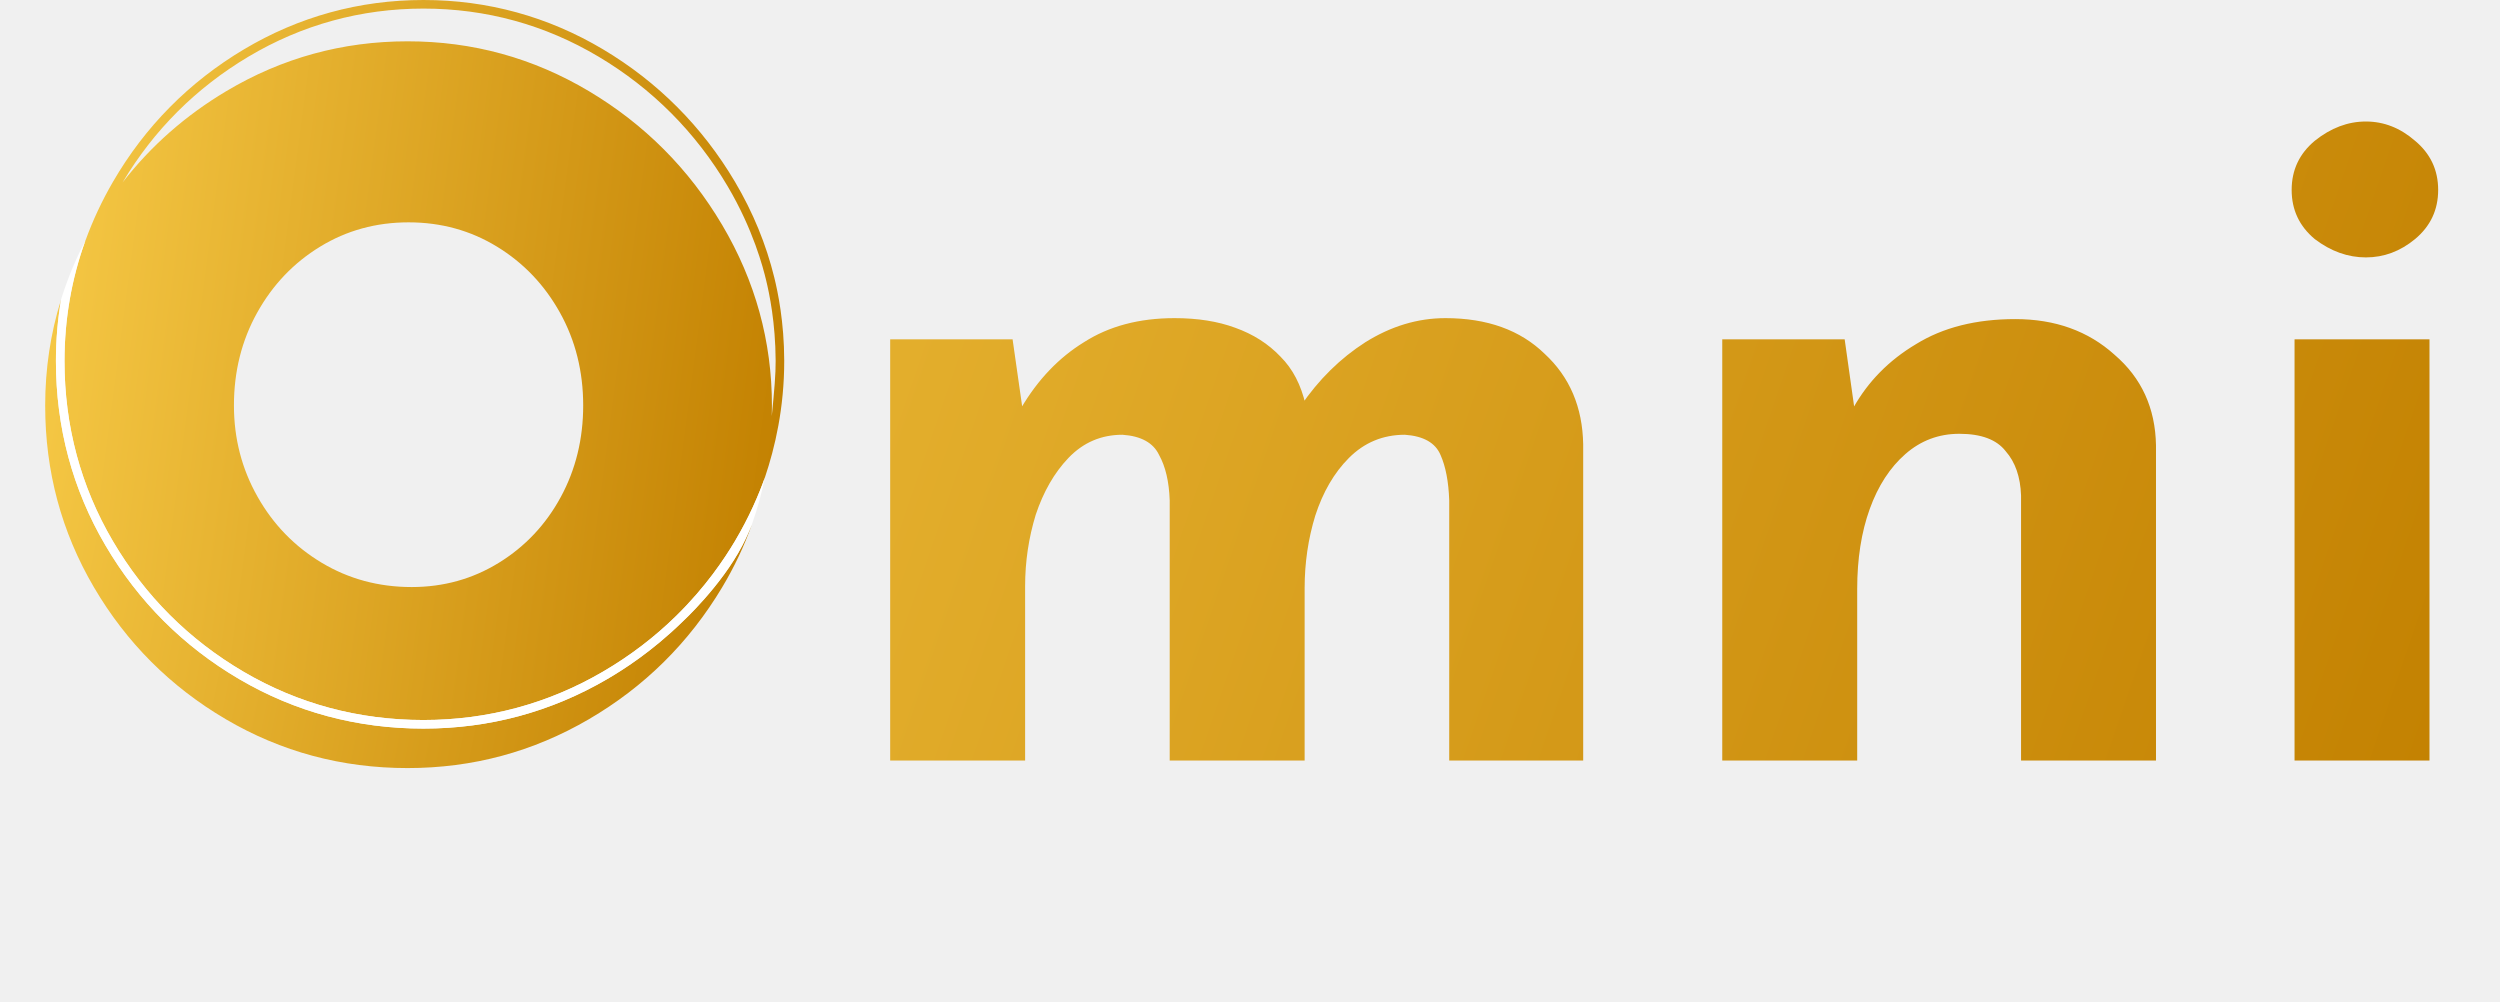
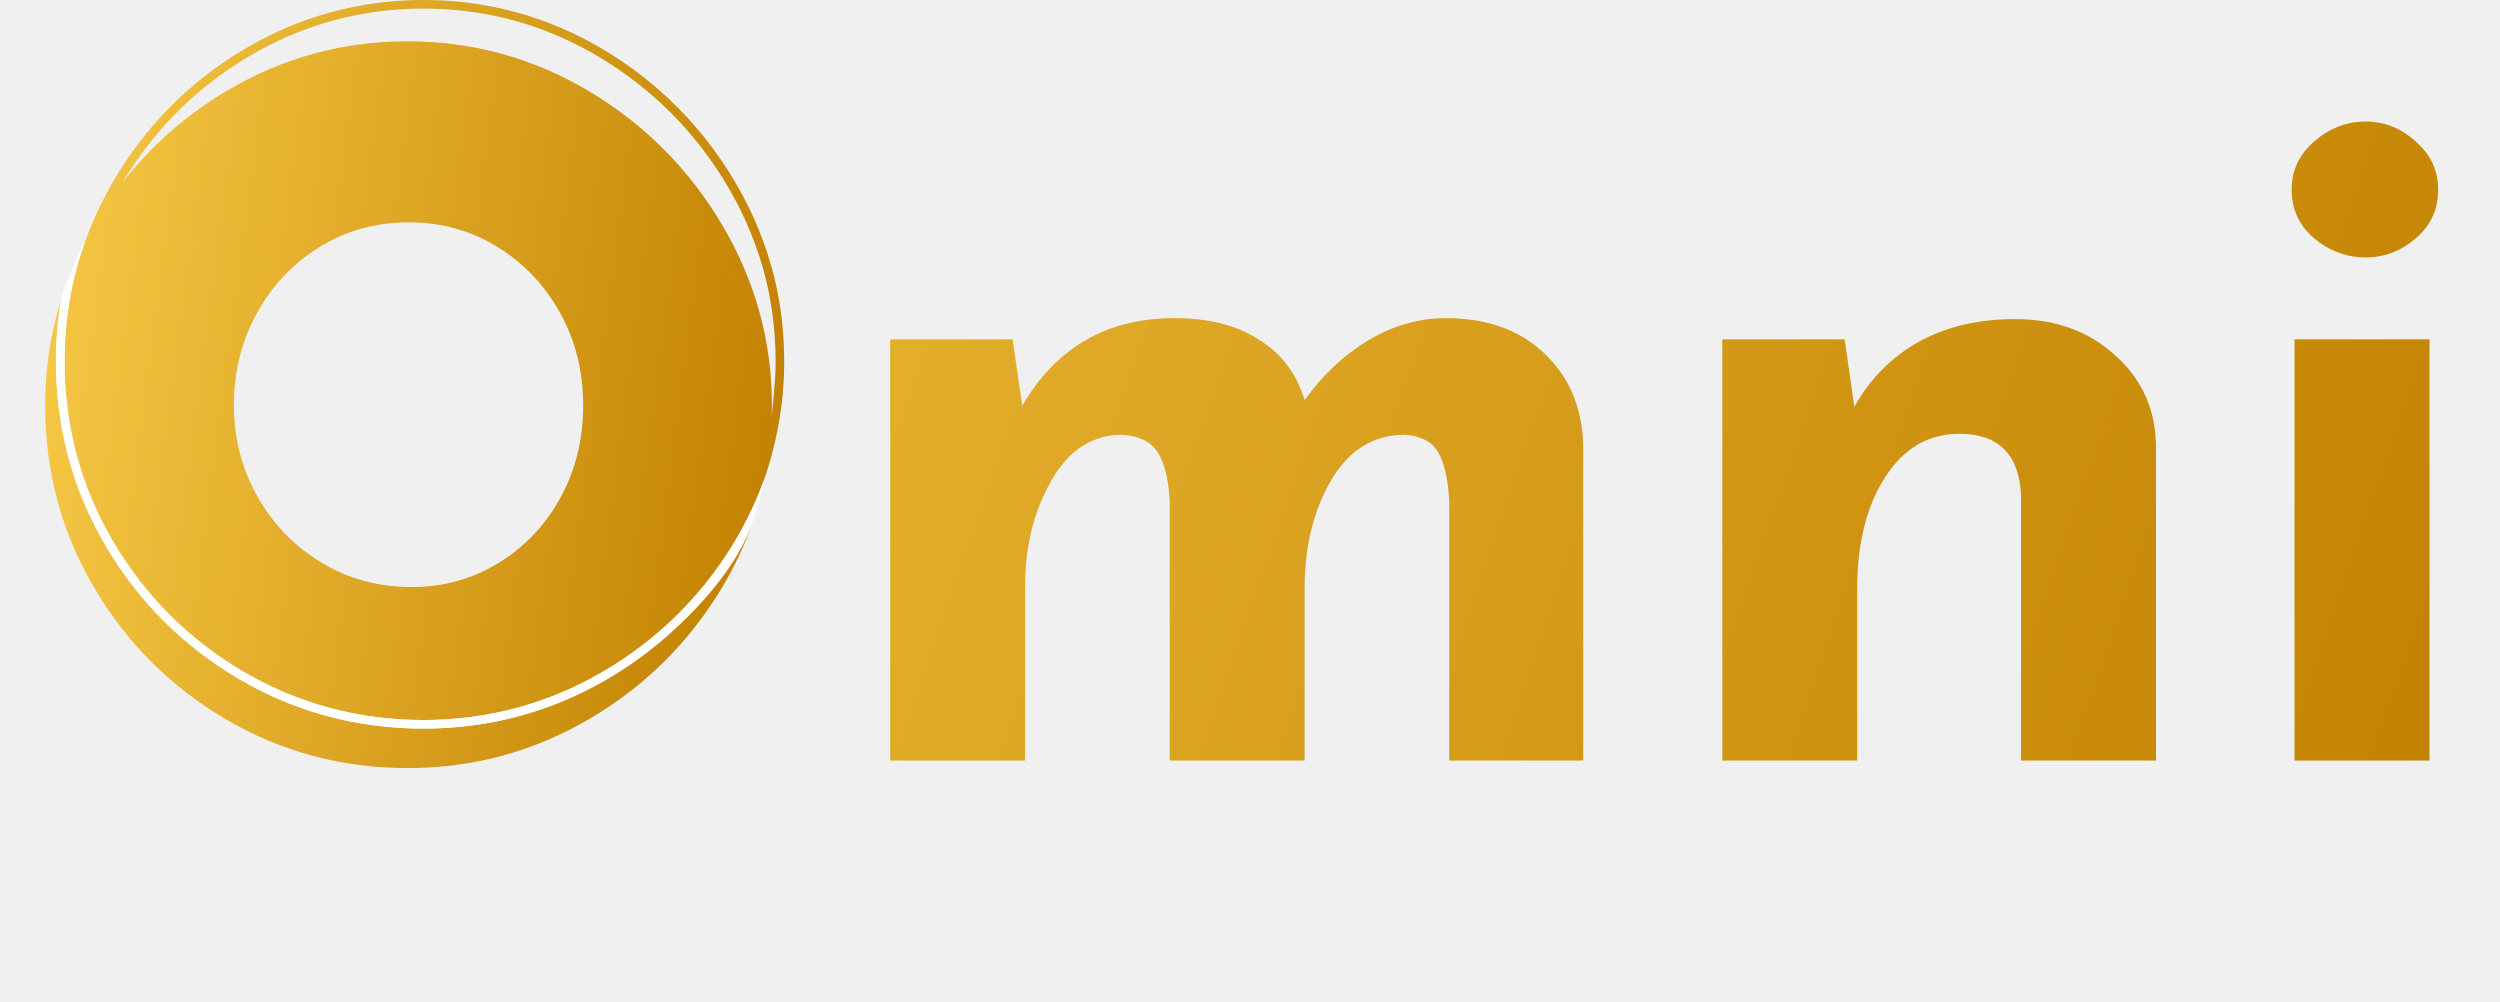
<svg xmlns="http://www.w3.org/2000/svg" width="332" height="133" viewBox="0 0 332 133" fill="none">
-   <path d="M90.631 82.568C86.519 86.588 82.647 89.012 80.636 90.186C73.166 94.548 64.955 96.759 56.231 96.759C47.421 96.759 39.188 94.548 31.761 90.186C24.334 85.827 18.359 79.852 14 72.425C9.639 64.999 7.427 56.766 7.427 47.956C7.427 45.184 7.657 42.452 8.109 39.777C6.704 44.295 6 48.994 6 53.872C6 62.599 8.159 70.643 12.481 78C16.801 85.359 22.64 91.199 29.999 95.519C37.356 99.841 45.4 102 54.127 102C62.767 102 70.789 99.841 78.191 95.519C85.59 91.199 91.493 85.361 95.901 78C97.505 75.32 98.817 72.548 99.838 69.686C99.604 70.264 99.139 71.364 98.586 72.43C95.793 77.822 90.632 82.568 90.631 82.568Z" fill="url(#paint0_linear_1059_16972)" />
-   <path d="M104.145 47.904C104.138 42.746 103.291 38.756 102.83 36.873C101.748 32.45 100.001 28.192 97.599 24.134C93.26 16.806 87.364 10.889 80.074 6.546C72.777 2.203 64.759 0 56.242 0C47.723 0 39.704 2.203 32.409 6.546C25.116 10.89 19.261 16.808 15.007 24.138C13.554 26.641 12.332 29.246 11.374 31.879C11.36 31.907 11.345 31.936 11.33 31.964L11.336 31.966C9.498 37.033 8.566 42.411 8.566 47.954C8.566 56.559 10.725 64.598 14.983 71.847C19.243 79.103 25.081 84.942 32.338 89.202C39.588 93.46 47.626 95.619 56.231 95.619C64.75 95.619 72.769 93.46 80.062 89.202C83.666 87.098 86.93 84.609 89.834 81.754C93.688 77.966 96.163 74.281 97.61 71.843C99.5 68.66 100.749 65.729 101.582 63.401C101.588 63.367 101.595 63.333 101.602 63.298C101.6 63.318 101.597 63.337 101.595 63.356C102.916 59.447 104.153 54.167 104.145 47.904ZM74.471 66.005C72.486 69.666 69.751 72.573 66.262 74.728C62.773 76.883 58.908 77.96 54.668 77.96C50.289 77.96 46.305 76.883 42.713 74.728C39.122 72.573 36.282 69.649 34.197 65.954C32.109 62.26 31.067 58.225 31.067 53.846C31.067 49.332 32.093 45.226 34.146 41.533C36.198 37.838 38.985 34.914 42.508 32.759C46.031 30.604 49.947 29.527 54.258 29.527C58.568 29.527 62.483 30.604 66.007 32.759C69.53 34.914 72.318 37.838 74.37 41.533C76.422 45.227 77.448 49.332 77.448 53.846C77.447 58.293 76.455 62.346 74.471 66.005ZM95.903 29.872C91.496 22.428 85.592 16.504 78.192 12.097C70.79 7.692 62.768 5.487 54.128 5.487C45.485 5.487 37.463 7.691 30.064 12.097C24.644 15.324 20.05 19.367 16.283 24.222C20.412 17.288 26.031 11.672 32.993 7.526C40.11 3.288 47.933 1.14 56.243 1.14C64.552 1.14 72.373 3.289 79.492 7.526C86.616 11.769 92.379 17.553 96.62 24.715C100.055 30.519 101.347 35.593 101.731 37.175C102.181 39.029 102.978 42.839 103.006 47.904C103.016 49.723 102.842 51.669 102.493 55.266C102.505 54.803 102.512 54.338 102.512 53.871C102.512 45.316 100.308 37.316 95.903 29.872Z" fill="url(#paint1_linear_1059_16972)" />
-   <path d="M97.61 71.843C96.162 74.281 93.688 77.965 89.834 81.753C86.93 84.608 83.665 87.098 80.061 89.201C72.768 93.46 64.751 95.619 56.231 95.619C47.626 95.619 39.587 93.46 32.338 89.201C25.081 84.942 19.242 79.103 14.983 71.846C10.725 64.597 8.566 56.559 8.566 47.953C8.566 42.412 9.497 37.033 11.335 31.966L11.329 31.964C10.011 34.505 8.938 37.108 8.108 39.774C7.656 42.449 7.426 45.181 7.426 47.953C7.426 56.764 9.637 64.996 13.999 72.423C18.357 79.849 24.333 85.825 31.759 90.183C39.186 94.545 47.419 96.757 56.23 96.757C64.953 96.757 73.165 94.545 80.634 90.183C82.645 89.009 86.516 86.585 90.63 82.565C90.63 82.565 95.791 77.82 98.586 72.426C99.138 71.36 99.603 70.26 99.838 69.683C100.568 67.634 101.149 65.54 101.581 63.398C100.749 65.728 99.501 68.66 97.61 71.843Z" fill="white" />
-   <path d="M134.472 45.064L135.88 54.92L135.624 54.152C137.843 50.397 140.616 47.496 143.944 45.448C147.272 43.315 151.283 42.248 155.976 42.248C159.048 42.248 161.736 42.675 164.04 43.528C166.429 44.381 168.435 45.661 170.056 47.368C171.677 48.989 172.787 51.123 173.384 53.768L172.744 53.896C175.133 50.397 177.992 47.581 181.32 45.448C184.733 43.315 188.275 42.248 191.944 42.248C197.491 42.248 201.885 43.827 205.128 46.984C208.456 50.056 210.163 54.067 210.248 59.016V101H192.456V66.44C192.371 63.965 191.987 61.96 191.304 60.424C190.621 58.803 189.043 57.907 186.568 57.736C183.667 57.736 181.192 58.76 179.144 60.808C177.181 62.771 175.688 65.331 174.664 68.488C173.725 71.56 173.256 74.76 173.256 78.088V101H155.336V66.44C155.251 63.965 154.781 61.96 153.928 60.424C153.16 58.803 151.539 57.907 149.064 57.736C146.248 57.736 143.859 58.76 141.896 60.808C140.019 62.771 138.568 65.288 137.544 68.36C136.605 71.432 136.136 74.589 136.136 77.832V101H118.216V45.064H134.472ZM244.972 45.064L246.38 55.048L246.124 54.152C248.087 50.653 250.86 47.837 254.444 45.704C258.028 43.485 262.423 42.376 267.628 42.376C272.919 42.376 277.313 43.955 280.812 47.112C284.396 50.184 286.231 54.195 286.316 59.144V101H268.396V65.8C268.311 63.325 267.628 61.363 266.348 59.912C265.153 58.376 263.105 57.608 260.204 57.608C257.473 57.608 255.084 58.504 253.036 60.296C250.988 62.088 249.409 64.52 248.3 67.592C247.191 70.664 246.636 74.205 246.636 78.216V101H228.716V45.064H244.972ZM304.716 45.064H322.636V101H304.716V45.064ZM304.332 25.224C304.332 22.579 305.356 20.403 307.404 18.696C309.537 16.989 311.799 16.136 314.188 16.136C316.577 16.136 318.753 16.989 320.716 18.696C322.764 20.403 323.788 22.579 323.788 25.224C323.788 27.869 322.764 30.045 320.716 31.752C318.753 33.373 316.577 34.184 314.188 34.184C311.799 34.184 309.537 33.373 307.404 31.752C305.356 30.045 304.332 27.869 304.332 25.224Z" fill="url(#paint2_linear_1059_16972)" />
+   <path d="M90.631 82.568C86.519 86.588 82.647 89.011 80.636 90.186C73.166 94.547 64.955 96.759 56.231 96.759C47.421 96.759 39.188 94.547 31.761 90.186C24.334 85.827 18.359 79.852 14 72.425C9.639 64.999 7.427 56.766 7.427 47.956C7.427 45.184 7.657 42.452 8.109 39.777C6.704 44.295 6 48.993 6 53.872C6 62.599 8.159 70.643 12.481 78C16.801 85.359 22.64 91.199 29.999 95.519C37.356 99.841 45.4 102 54.127 102C62.767 102 70.789 99.841 78.191 95.519C85.59 91.199 91.493 85.36 95.901 78C97.505 75.32 98.817 72.548 99.838 69.686C99.604 70.264 99.139 71.364 98.586 72.43C95.793 77.822 90.632 82.568 90.631 82.568Z" fill="url(#paint0_linear_1256_9710)" />
+   <path d="M104.145 47.904C104.138 42.746 103.291 38.756 102.83 36.873C101.748 32.45 100.001 28.192 97.599 24.134C93.26 16.806 87.364 10.889 80.074 6.546C72.777 2.203 64.759 0 56.242 0C47.723 0 39.704 2.203 32.409 6.546C25.116 10.89 19.261 16.808 15.007 24.138C13.554 26.641 12.332 29.246 11.374 31.879C11.36 31.907 11.345 31.936 11.33 31.964L11.336 31.966C9.498 37.033 8.566 42.411 8.566 47.954C8.566 56.559 10.725 64.598 14.983 71.847C19.243 79.103 25.081 84.942 32.338 89.202C39.588 93.46 47.626 95.619 56.231 95.619C64.75 95.619 72.769 93.46 80.062 89.202C83.666 87.098 86.93 84.609 89.834 81.754C93.688 77.966 96.163 74.281 97.61 71.843C99.5 68.66 100.749 65.729 101.582 63.401C101.588 63.367 101.595 63.333 101.602 63.298C101.6 63.318 101.597 63.337 101.595 63.356C102.916 59.447 104.153 54.167 104.145 47.904ZM74.471 66.005C72.486 69.666 69.751 72.573 66.262 74.728C62.773 76.883 58.908 77.96 54.668 77.96C50.289 77.96 46.305 76.883 42.713 74.728C39.122 72.573 36.282 69.649 34.197 65.954C32.109 62.26 31.067 58.225 31.067 53.846C31.067 49.332 32.093 45.226 34.146 41.533C36.198 37.838 38.985 34.914 42.508 32.759C46.031 30.604 49.947 29.527 54.258 29.527C58.568 29.527 62.483 30.604 66.007 32.759C69.53 34.914 72.318 37.838 74.37 41.533C76.422 45.227 77.448 49.332 77.448 53.846C77.447 58.293 76.455 62.346 74.471 66.005ZM95.903 29.872C91.496 22.428 85.592 16.504 78.192 12.097C70.79 7.692 62.768 5.487 54.128 5.487C45.485 5.487 37.463 7.691 30.064 12.097C24.644 15.324 20.05 19.367 16.283 24.222C20.412 17.288 26.031 11.672 32.993 7.526C40.11 3.288 47.933 1.14 56.243 1.14C64.552 1.14 72.373 3.289 79.492 7.526C86.616 11.769 92.379 17.553 96.62 24.715C100.055 30.519 101.347 35.593 101.731 37.175C102.181 39.029 102.978 42.839 103.006 47.904C103.016 49.723 102.842 51.669 102.493 55.266C102.505 54.803 102.512 54.338 102.512 53.871C102.512 45.316 100.308 37.316 95.903 29.872Z" fill="url(#paint1_linear_1256_9710)" />
+   <path d="M97.61 71.843C96.162 74.281 93.688 77.966 89.834 81.753C86.93 84.609 83.665 87.098 80.061 89.201C72.768 93.46 64.751 95.619 56.231 95.619C47.626 95.619 39.587 93.46 32.338 89.201C25.081 84.942 19.242 79.103 14.983 71.847C10.725 64.597 8.566 56.559 8.566 47.953C8.566 42.412 9.497 37.033 11.335 31.966L11.329 31.964C10.011 34.505 8.938 37.108 8.108 39.774C7.656 42.449 7.426 45.181 7.426 47.953C7.426 56.764 9.637 64.996 13.999 72.423C18.357 79.849 24.333 85.825 31.759 90.183C39.186 94.545 47.419 96.757 56.23 96.757C64.953 96.757 73.165 94.545 80.634 90.183C82.645 89.009 86.516 86.586 90.63 82.565C90.63 82.565 95.791 77.82 98.586 72.426C99.138 71.36 99.603 70.26 99.838 69.683C100.568 67.634 101.15 65.54 101.581 63.399C100.749 65.729 99.5 68.66 97.61 71.843Z" fill="white" />
+   <path d="M191.944 42.248C197.405 42.248 201.757 43.784 205 46.856C208.328 49.928 210.077 53.981 210.248 59.016V101H192.456V66.44C192.285 63.624 191.816 61.533 191.048 60.168C190.28 58.717 188.787 57.907 186.568 57.736C182.387 57.736 179.101 59.784 176.712 63.88C174.408 67.891 173.256 72.627 173.256 78.088V101H155.336V66.44C155.165 63.624 154.653 61.533 153.8 60.168C152.947 58.717 151.368 57.907 149.064 57.736C145.053 57.736 141.896 59.784 139.592 63.88C137.288 67.891 136.136 72.541 136.136 77.832V101H118.216V45.064H134.472L135.752 53.896C140.275 46.131 147.016 42.248 155.976 42.248C160.499 42.248 164.211 43.187 167.112 45.064C170.099 46.856 172.147 49.544 173.256 53.128C175.645 49.8 178.461 47.155 181.704 45.192C185.032 43.229 188.445 42.248 191.944 42.248ZM267.628 42.376C272.919 42.376 277.313 43.955 280.812 47.112C284.396 50.269 286.231 54.28 286.316 59.144V101H268.396V65.8C268.14 60.339 265.409 57.608 260.204 57.608C256.108 57.608 252.823 59.528 250.348 63.368C247.873 67.208 246.636 72.157 246.636 78.216V101H228.716V45.064H244.972L246.252 54.024C248.3 50.355 251.116 47.496 254.7 45.448C258.369 43.4 262.679 42.376 267.628 42.376ZM322.636 45.064V101H304.716V45.064H322.636ZM304.332 25.224C304.332 22.664 305.313 20.531 307.276 18.824C309.324 17.032 311.628 16.136 314.188 16.136C316.663 16.136 318.881 17.032 320.844 18.824C322.807 20.531 323.788 22.664 323.788 25.224C323.788 27.784 322.807 29.917 320.844 31.624C318.881 33.331 316.663 34.184 314.188 34.184C311.628 34.184 309.324 33.331 307.276 31.624C305.313 29.917 304.332 27.784 304.332 25.224Z" fill="url(#paint2_linear_1256_9710)" />
  <defs>
-     <linearGradient id="paint0_linear_1059_16972" x1="6" y1="31.186" x2="106.891" y2="51.305" gradientUnits="userSpaceOnUse">
+     <linearGradient id="paint0_linear_1256_9710" x1="6" y1="31.186" x2="106.891" y2="51.305" gradientUnits="userSpaceOnUse">
      <stop stop-color="#F7CA47" />
      <stop offset="1" stop-color="#C28000" />
    </linearGradient>
-     <linearGradient id="paint1_linear_1059_16972" x1="8.566" y1="-13.201" x2="113.581" y2="0.679" gradientUnits="userSpaceOnUse">
+     <linearGradient id="paint1_linear_1256_9710" x1="8.566" y1="-13.201" x2="113.581" y2="0.679" gradientUnits="userSpaceOnUse">
      <stop stop-color="#F7CA47" />
      <stop offset="1" stop-color="#C28000" />
    </linearGradient>
-     <linearGradient id="paint2_linear_1059_16972" x1="-1.2764e-06" y1="-12.672" x2="332.088" y2="101.221" gradientUnits="userSpaceOnUse">
+     <linearGradient id="paint2_linear_1256_9710" x1="-1.2764e-06" y1="-12.672" x2="332.088" y2="101.221" gradientUnits="userSpaceOnUse">
      <stop stop-color="#F7CA47" />
      <stop offset="1" stop-color="#C28000" />
    </linearGradient>
  </defs>
</svg>
